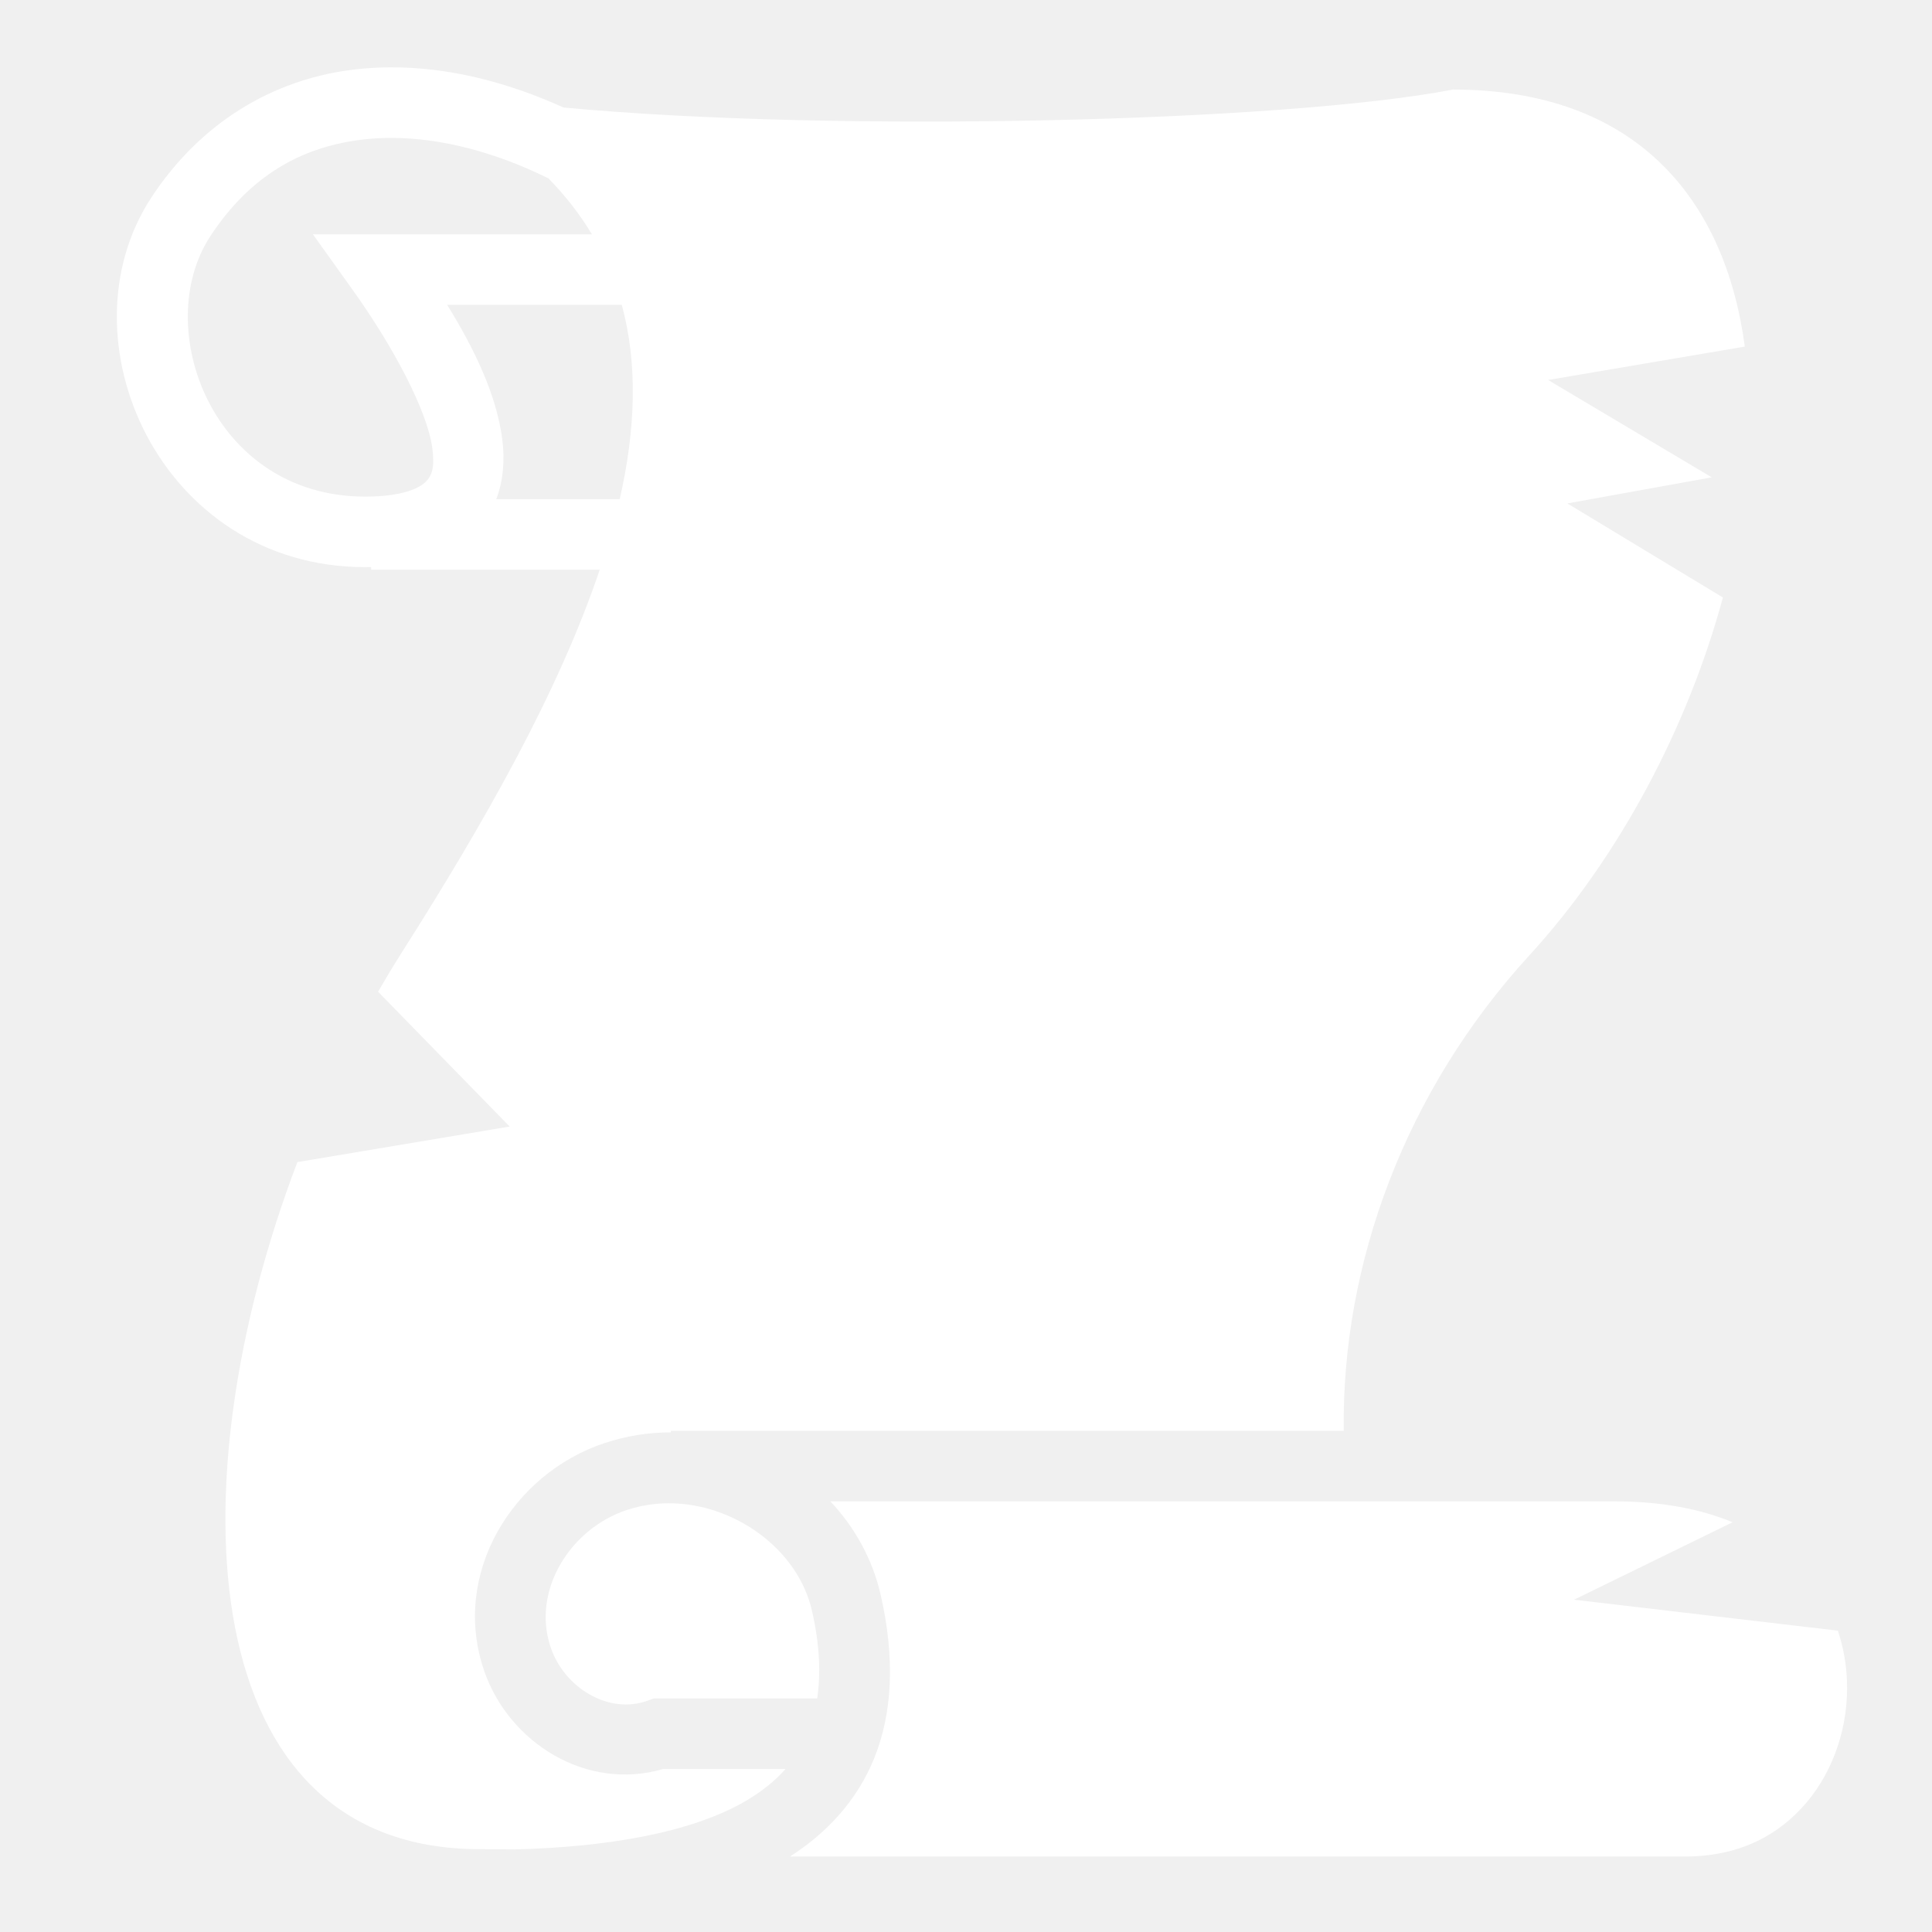
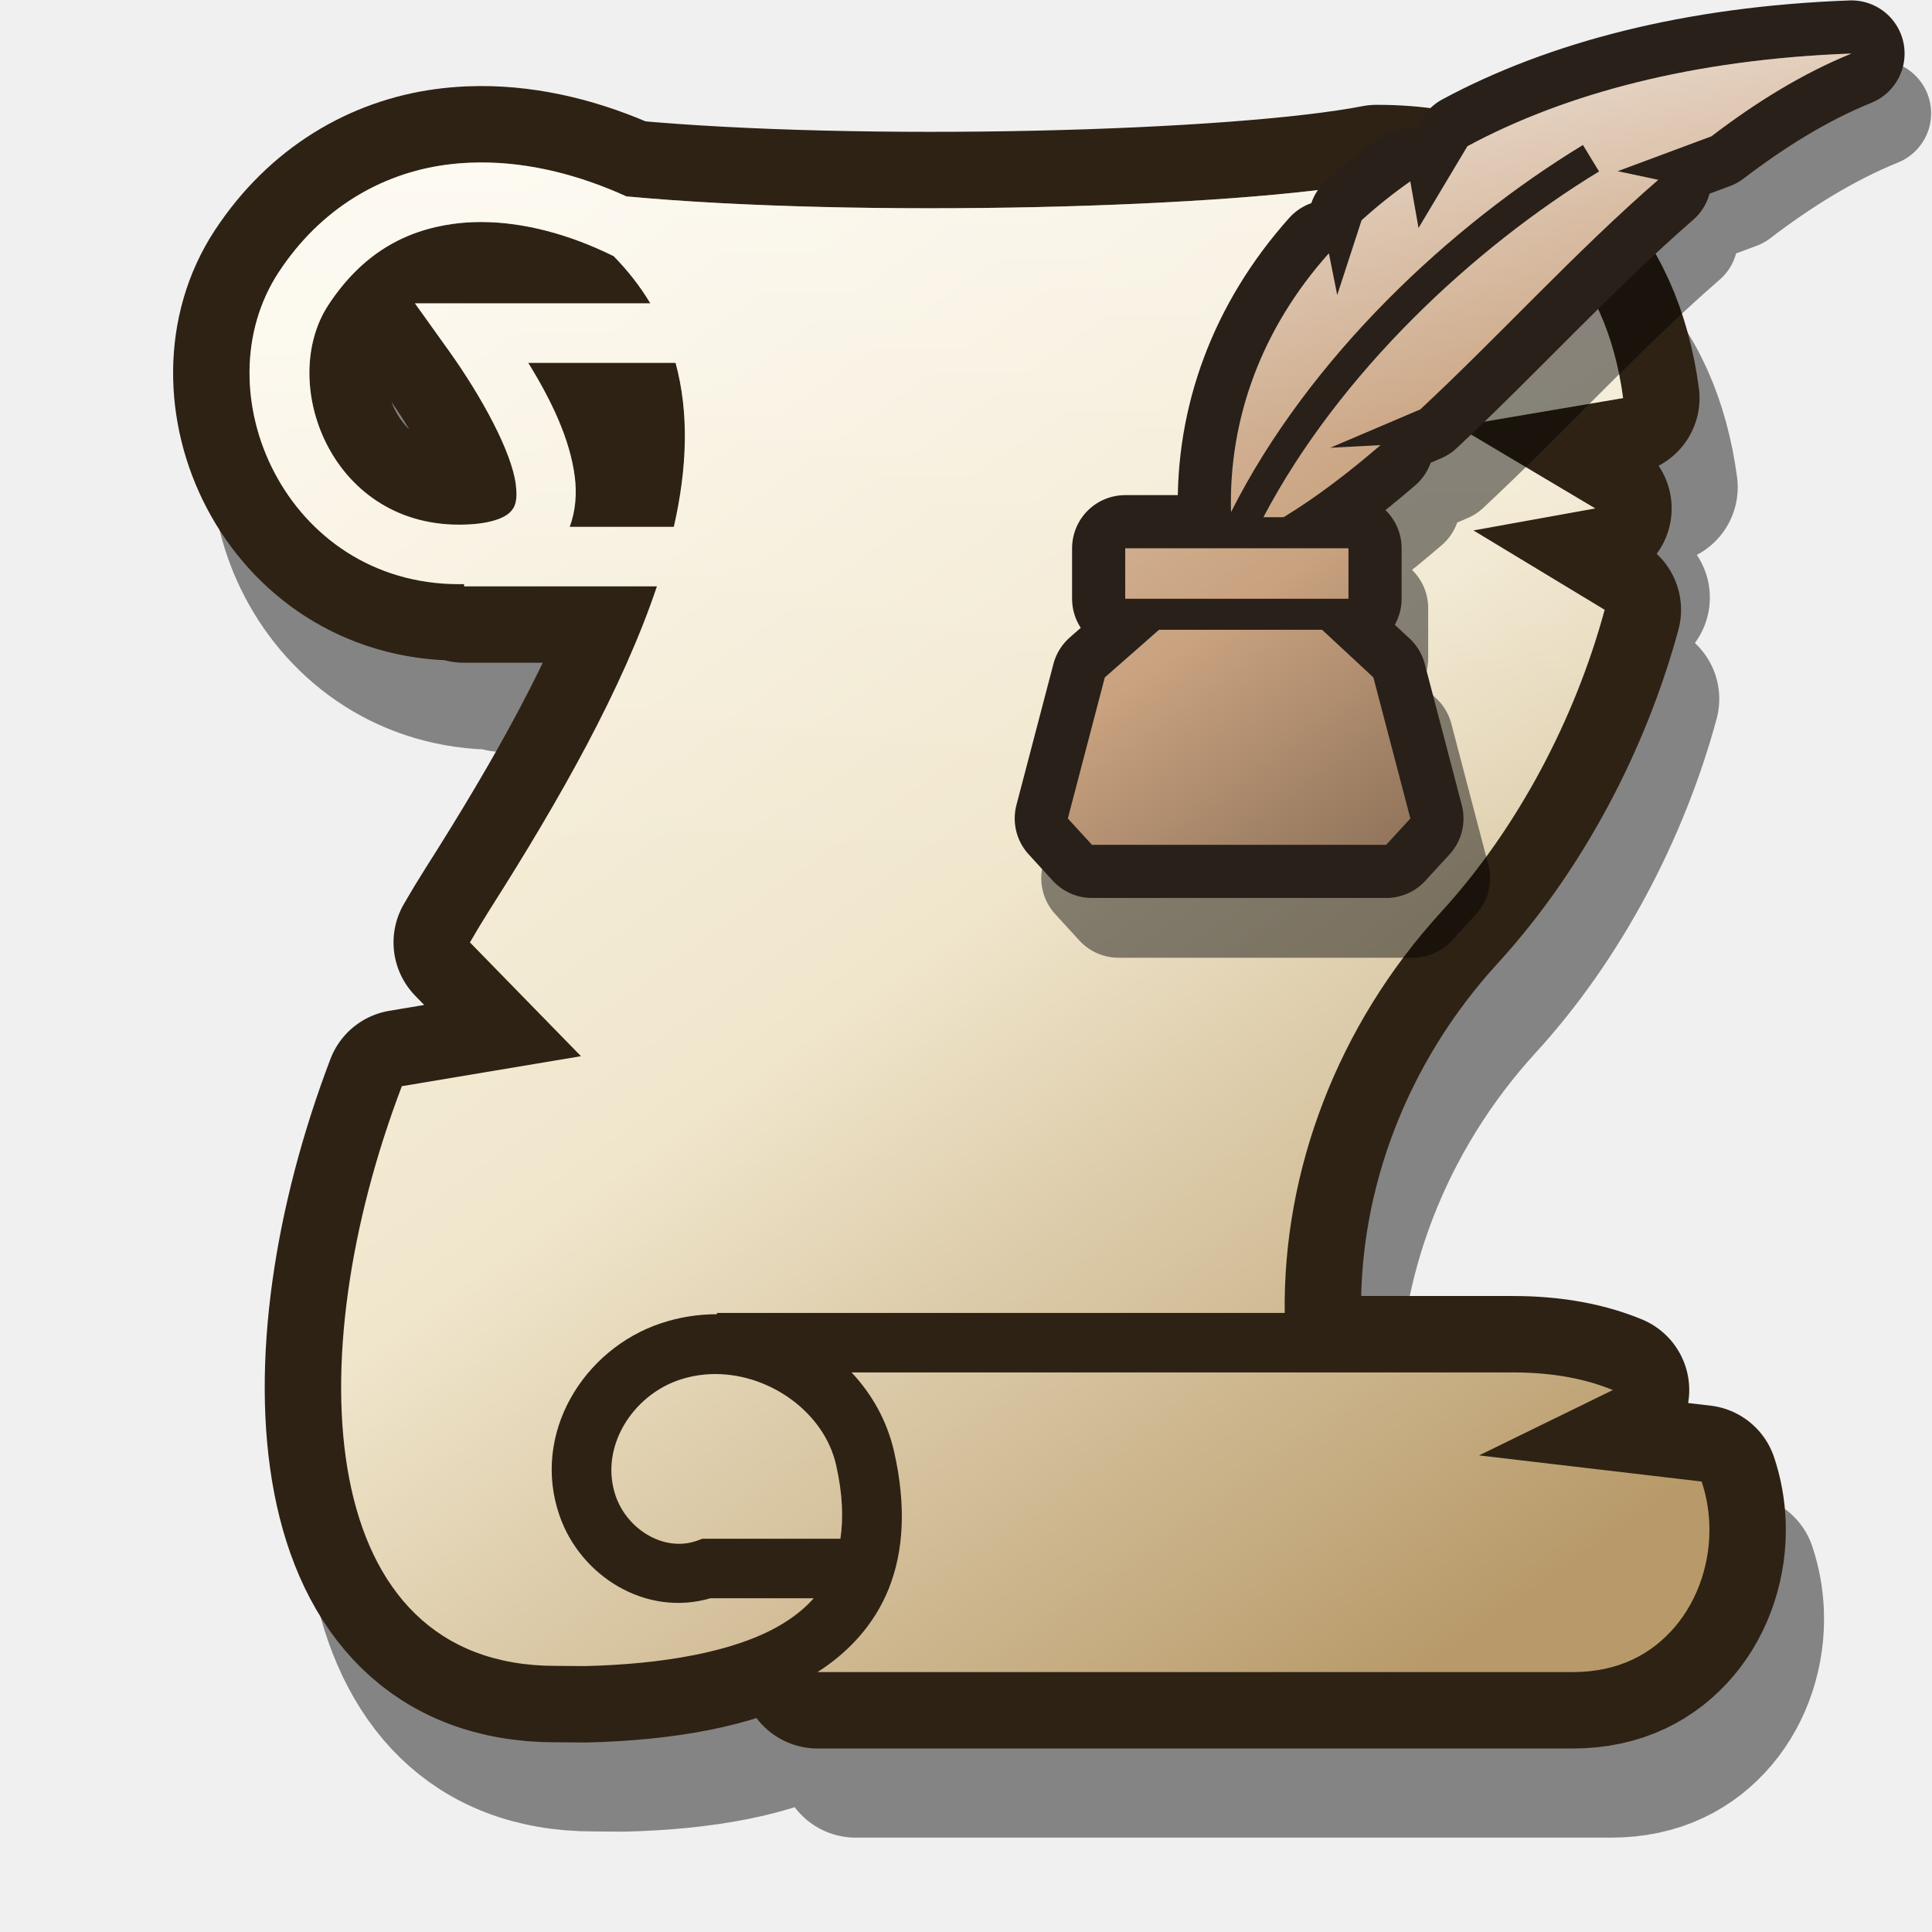
<svg xmlns="http://www.w3.org/2000/svg" viewBox="0 0 512 512">
-   <path fill="#ffffff" d="M103.432 17.844c-1.118.005-2.234.032-3.348.08-2.547.11-5.083.334-7.604.678-20.167 2.747-39.158 13.667-52.324 33.67-24.613 37.4 2.194 98.025 56.625 98.025.536 0 1.058-.012 1.583-.022v.704h60.565c-10.758 31.994-30.298 66.596-52.448 101.43-2.162 3.4-4.254 6.878-6.29 10.406l34.878 35.733-56.263 9.423c-32.728 85.966-27.42 182.074 48.277 182.074v-.002l9.31.066c23.83-.57 46.732-4.298 61.325-12.887 4.174-2.458 7.63-5.237 10.467-8.42h-32.446c-20.33 5.95-40.8-6.94-47.396-25.922-8.956-25.77 7.52-52.36 31.867-60.452 5.803-1.93 11.723-2.834 17.565-2.834v-.406h178.33c-.57-44.403 16.35-90.125 49.184-126 23.955-26.176 42.03-60.624 51.3-94.846l-41.225-24.932 38.272-6.906-43.37-25.807h-.005l.002-.002.002.002 52.127-8.85c-5.232-39.134-28.84-68.113-77.37-68.113C341.14 32.26 222.11 35.29 149.34 28.496c-14.888-6.763-30.547-10.723-45.908-10.652zm.464 18.703c13.137.043 27.407 3.804 41.247 10.63l.033-.07c4.667 4.735 8.542 9.737 11.68 14.985H82.92l10.574 14.78c10.608 14.83 19.803 31.99 21.09 42.024.643 5.017-.11 7.167-1.814 8.836-1.705 1.67-6.228 3.875-15.99 3.875-40.587 0-56.878-44.952-41.012-69.06C66.238 46.64 79.582 39.22 95.002 37.12c2.89-.395 5.863-.583 8.894-.573zM118.5 80.78h46.28c4.275 15.734 3.656 33.07-.544 51.51H131.52c1.9-5.027 2.268-10.574 1.6-15.77-1.527-11.913-7.405-24.065-14.62-35.74zm101.553 317.095c6.44 6.84 11.192 15.31 13.37 24.914 3.797 16.736 3.092 31.208-1.767 43.204-4.526 11.175-12.576 19.79-22.29 26h237.19c14.448 0 24.887-5.678 32.2-14.318 7.312-8.64 11.2-20.514 10.705-32.352-.186-4.473-.978-8.913-2.407-13.18l-69.91-8.205 42.017-20.528c-8.32-3.442-18.64-5.537-31.375-5.537H220.053zm-42.668.506c-1.152-.003-2.306.048-3.457.153-2.633.242-5.256.775-7.824 1.63-15.11 5.02-25.338 21.54-20.11 36.583 3.673 10.57 15.347 17.71 25.654 13.938l1.555-.57h43.354c.946-6.36.754-13.882-1.358-23.192-3.71-16.358-20.543-28.483-37.815-28.54z" />
+   <defs>
+     <linearGradient id="g-main" gradientUnits="userSpaceOnUse" x1="96" y1="32" x2="416" y2="480">
+       <stop offset="0" stop-color="#fbf6e8" />
+       <stop offset="0.5" stop-color="#f0e6cc" />
+       <stop offset="1" stop-color="#b89a6a" />
+     </linearGradient>
+     <linearGradient id="r-main" gradientUnits="userSpaceOnUse" x1="0" y1="0" x2="0" y2="512">
+       <stop offset="0" stop-color="#fff" stop-opacity="0.45" />
+       <stop offset="0.22" stop-color="#fff" stop-opacity="0.2" />
+       <stop offset="0.48" stop-color="#fff" stop-opacity="0" />
+     </linearGradient>
+     <clipPath id="c-main">
+       <path d="M103.432 17.844c-1.118.005-2.234.032-3.348.08-2.547.11-5.083.334-7.604.678-20.167 2.747-39.158 13.667-52.324 33.67-24.613 37.4 2.194 98.025 56.625 98.025.536 0 1.058-.012 1.583-.022v.704h60.565c-10.758 31.994-30.298 66.596-52.448 101.43-2.162 3.4-4.254 6.878-6.29 10.406l34.878 35.733-56.263 9.423c-32.728 85.966-27.42 182.074 48.277 182.074v-.002l9.31.066c23.83-.57 46.732-4.298 61.325-12.887 4.174-2.458 7.63-5.237 10.467-8.42h-32.446c-20.33 5.95-40.8-6.94-47.396-25.922-8.956-25.77 7.52-52.36 31.867-60.452 5.803-1.93 11.723-2.834 17.565-2.834v-.406h178.33c-.57-44.403 16.35-90.125 49.184-126 23.955-26.176 42.03-60.624 51.3-94.846l-41.225-24.932 38.272-6.906-43.37-25.807h-.005l.002-.002.002.002 52.127-8.85c-5.232-39.134-28.84-68.113-77.37-68.113C341.14 32.26 222.11 35.29 149.34 28.496c-14.888-6.763-30.547-10.723-45.908-10.652zm.464 18.703c13.137.043 27.407 3.804 41.247 10.63l.033-.07c4.667 4.735 8.542 9.737 11.68 14.985H82.92l10.574 14.78c10.608 14.83 19.803 31.99 21.09 42.024.643 5.017-.11 7.167-1.814 8.836-1.705 1.67-6.228 3.875-15.99 3.875-40.587 0-56.878-44.952-41.012-69.06C66.238 46.64 79.582 39.22 95.002 37.12c2.89-.395 5.863-.583 8.894-.573zM118.5 80.78h46.28c4.275 15.734 3.656 33.07-.544 51.51H131.52c1.9-5.027 2.268-10.574 1.6-15.77-1.527-11.913-7.405-24.065-14.62-35.74zm101.553 317.095c6.44 6.84 11.192 15.31 13.37 24.914 3.797 16.736 3.092 31.208-1.767 43.204-4.526 11.175-12.576 19.79-22.29 26h237.19c14.448 0 24.887-5.678 32.2-14.318 7.312-8.64 11.2-20.514 10.705-32.352-.186-4.473-.978-8.913-2.407-13.18l-69.91-8.205 42.017-20.528c-8.32-3.442-18.64-5.537-31.375-5.537H220.053zm-42.668.506c-1.152-.003-2.306.048-3.457.153-2.633.242-5.256.775-7.824 1.63-15.11 5.02-25.338 21.54-20.11 36.583 3.673 10.57 15.347 17.71 25.654 13.938l1.555-.57h43.354c.946-6.36.754-13.882-1.358-23.192-3.71-16.358-20.543-28.483-37.815-28.54z" />
+     </clipPath>
+   </defs>
+   <g transform="translate(40 28) scale(0.84375)">
+     <g opacity="0.45" transform="translate(12 28)">
+       <path d="M103.432 17.844c-1.118.005-2.234.032-3.348.08-2.547.11-5.083.334-7.604.678-20.167 2.747-39.158 13.667-52.324 33.67-24.613 37.4 2.194 98.025 56.625 98.025.536 0 1.058-.012 1.583-.022v.704h60.565c-10.758 31.994-30.298 66.596-52.448 101.43-2.162 3.4-4.254 6.878-6.29 10.406l34.878 35.733-56.263 9.423c-32.728 85.966-27.42 182.074 48.277 182.074v-.002l9.31.066c23.83-.57 46.732-4.298 61.325-12.887 4.174-2.458 7.63-5.237 10.467-8.42h-32.446c-20.33 5.95-40.8-6.94-47.396-25.922-8.956-25.77 7.52-52.36 31.867-60.452 5.803-1.93 11.723-2.834 17.565-2.834v-.406h178.33c-.57-44.403 16.35-90.125 49.184-126 23.955-26.176 42.03-60.624 51.3-94.846l-41.225-24.932 38.272-6.906-43.37-25.807h-.005l.002-.002.002.002 52.127-8.85c-5.232-39.134-28.84-68.113-77.37-68.113C341.14 32.26 222.11 35.29 149.34 28.496c-14.888-6.763-30.547-10.723-45.908-10.652zm.464 18.703c13.137.043 27.407 3.804 41.247 10.63l.033-.07c4.667 4.735 8.542 9.737 11.68 14.985H82.92l10.574 14.78c10.608 14.83 19.803 31.99 21.09 42.024.643 5.017-.11 7.167-1.814 8.836-1.705 1.67-6.228 3.875-15.99 3.875-40.587 0-56.878-44.952-41.012-69.06C66.238 46.64 79.582 39.22 95.002 37.12c2.89-.395 5.863-.583 8.894-.573zM118.5 80.78h46.28c4.275 15.734 3.656 33.07-.544 51.51H131.52c1.9-5.027 2.268-10.574 1.6-15.77-1.527-11.913-7.405-24.065-14.62-35.74zm101.553 317.095c6.44 6.84 11.192 15.31 13.37 24.914 3.797 16.736 3.092 31.208-1.767 43.204-4.526 11.175-12.576 19.79-22.29 26h237.19c14.448 0 24.887-5.678 32.2-14.318 7.312-8.64 11.2-20.514 10.705-32.352-.186-4.473-.978-8.913-2.407-13.18l-69.91-8.205 42.017-20.528c-8.32-3.442-18.64-5.537-31.375-5.537H220.053zm-42.668.506c-1.152-.003-2.306.048-3.457.153-2.633.242-5.256.775-7.824 1.63-15.11 5.02-25.338 21.54-20.11 36.583 3.673 10.57 15.347 17.71 25.654 13.938l1.555-.57h43.354c.946-6.36.754-13.882-1.358-23.192-3.71-16.358-20.543-28.483-37.815-28.54z" fill="#000" stroke="#000" stroke-width="48" stroke-linejoin="round" />
+     </g>
+     <path d="M103.432 17.844c-1.118.005-2.234.032-3.348.08-2.547.11-5.083.334-7.604.678-20.167 2.747-39.158 13.667-52.324 33.67-24.613 37.4 2.194 98.025 56.625 98.025.536 0 1.058-.012 1.583-.022v.704h60.565c-10.758 31.994-30.298 66.596-52.448 101.43-2.162 3.4-4.254 6.878-6.29 10.406l34.878 35.733-56.263 9.423c-32.728 85.966-27.42 182.074 48.277 182.074v-.002l9.31.066c23.83-.57 46.732-4.298 61.325-12.887 4.174-2.458 7.63-5.237 10.467-8.42h-32.446c-20.33 5.95-40.8-6.94-47.396-25.922-8.956-25.77 7.52-52.36 31.867-60.452 5.803-1.93 11.723-2.834 17.565-2.834v-.406h178.33c-.57-44.403 16.35-90.125 49.184-126 23.955-26.176 42.03-60.624 51.3-94.846l-41.225-24.932 38.272-6.906-43.37-25.807h-.005l.002-.002.002.002 52.127-8.85c-5.232-39.134-28.84-68.113-77.37-68.113C341.14 32.26 222.11 35.29 149.34 28.496c-14.888-6.763-30.547-10.723-45.908-10.652zm.464 18.703c13.137.043 27.407 3.804 41.247 10.63l.033-.07c4.667 4.735 8.542 9.737 11.68 14.985H82.92l10.574 14.78c10.608 14.83 19.803 31.99 21.09 42.024.643 5.017-.11 7.167-1.814 8.836-1.705 1.67-6.228 3.875-15.99 3.875-40.587 0-56.878-44.952-41.012-69.06C66.238 46.64 79.582 39.22 95.002 37.12c2.89-.395 5.863-.583 8.894-.573zM118.5 80.78h46.28c4.275 15.734 3.656 33.07-.544 51.51H131.52c1.9-5.027 2.268-10.574 1.6-15.77-1.527-11.913-7.405-24.065-14.62-35.74zm101.553 317.095c6.44 6.84 11.192 15.31 13.37 24.914 3.797 16.736 3.092 31.208-1.767 43.204-4.526 11.175-12.576 19.79-22.29 26h237.19c14.448 0 24.887-5.678 32.2-14.318 7.312-8.64 11.2-20.514 10.705-32.352-.186-4.473-.978-8.913-2.407-13.18l-69.91-8.205 42.017-20.528c-8.32-3.442-18.64-5.537-31.375-5.537H220.053zm-42.668.506c-1.152-.003-2.306.048-3.457.153-2.633.242-5.256.775-7.824 1.63-15.11 5.02-25.338 21.54-20.11 36.583 3.673 10.57 15.347 17.71 25.654 13.938l1.555-.57h43.354c.946-6.36.754-13.882-1.358-23.192-3.71-16.358-20.543-28.483-37.815-28.54z" fill="#2e2214" stroke="#2e2214" stroke-width="48" stroke-linejoin="round" stroke-linecap="round" />
+     <path d="M103.432 17.844c-1.118.005-2.234.032-3.348.08-2.547.11-5.083.334-7.604.678-20.167 2.747-39.158 13.667-52.324 33.67-24.613 37.4 2.194 98.025 56.625 98.025.536 0 1.058-.012 1.583-.022v.704h60.565c-10.758 31.994-30.298 66.596-52.448 101.43-2.162 3.4-4.254 6.878-6.29 10.406l34.878 35.733-56.263 9.423c-32.728 85.966-27.42 182.074 48.277 182.074v-.002l9.31.066c23.83-.57 46.732-4.298 61.325-12.887 4.174-2.458 7.63-5.237 10.467-8.42h-32.446c-20.33 5.95-40.8-6.94-47.396-25.922-8.956-25.77 7.52-52.36 31.867-60.452 5.803-1.93 11.723-2.834 17.565-2.834v-.406h178.33c-.57-44.403 16.35-90.125 49.184-126 23.955-26.176 42.03-60.624 51.3-94.846l-41.225-24.932 38.272-6.906-43.37-25.807h-.005l.002-.002.002.002 52.127-8.85c-5.232-39.134-28.84-68.113-77.37-68.113C341.14 32.26 222.11 35.29 149.34 28.496c-14.888-6.763-30.547-10.723-45.908-10.652zm.464 18.703c13.137.043 27.407 3.804 41.247 10.63l.033-.07c4.667 4.735 8.542 9.737 11.68 14.985H82.92l10.574 14.78c10.608 14.83 19.803 31.99 21.09 42.024.643 5.017-.11 7.167-1.814 8.836-1.705 1.67-6.228 3.875-15.99 3.875-40.587 0-56.878-44.952-41.012-69.06C66.238 46.64 79.582 39.22 95.002 37.12c2.89-.395 5.863-.583 8.894-.573zM118.5 80.78h46.28c4.275 15.734 3.656 33.07-.544 51.51H131.52c1.9-5.027 2.268-10.574 1.6-15.77-1.527-11.913-7.405-24.065-14.62-35.74zm101.553 317.095c6.44 6.84 11.192 15.31 13.37 24.914 3.797 16.736 3.092 31.208-1.767 43.204-4.526 11.175-12.576 19.79-22.29 26h237.19c14.448 0 24.887-5.678 32.2-14.318 7.312-8.64 11.2-20.514 10.705-32.352-.186-4.473-.978-8.913-2.407-13.18l-69.91-8.205 42.017-20.528c-8.32-3.442-18.64-5.537-31.375-5.537H220.053zm-42.668.506c-1.152-.003-2.306.048-3.457.153-2.633.242-5.256.775-7.824 1.63-15.11 5.02-25.338 21.54-20.11 36.583 3.673 10.57 15.347 17.71 25.654 13.938l1.555-.57h43.354c.946-6.36.754-13.882-1.358-23.192-3.71-16.358-20.543-28.483-37.815-28.54z" fill="url(#g-main)" />
+     <rect x="0" y="0" width="512" height="512" clip-path="url(#c-main)" fill="url(#r-main)" />
+   </g>
+   <defs>
+     <linearGradient id="g-acc" gradientUnits="userSpaceOnUse" x1="96" y1="32" x2="416" y2="480">
+       <stop offset="0" stop-color="#e1ccb9" />
+       <stop offset="0.5" stop-color="#c9a27f" />
+       <stop offset="1" stop-color="#6f5946" />
+     </linearGradient>
+     <linearGradient id="r-acc" gradientUnits="userSpaceOnUse" x1="0" y1="0" x2="0" y2="512">
+       <stop offset="0" stop-color="#fff" stop-opacity="0.45" />
+       <stop offset="0.22" stop-color="#fff" stop-opacity="0.2" />
+       <stop offset="0.48" stop-color="#fff" stop-opacity="0" />
+     </linearGradient>
+     <clipPath id="c-acc">
+       <path d="M496.938 14.063c-95.14 3.496-172.297 24.08-231.282 55.812l-29.47 49.28-4.967-28.093c-10.535 7.402-20.314 15.222-29.314 23.407l-14.687 45.06-5.032-25.155c-40.65 45.507-60.41 99.864-58.938 155.906 47.273-93.667 132.404-172.727 211.97-221.155l9.717 15.97c-75.312 45.838-156.387 121.202-202.187 208.25h12.156c19.78-12.02 39.16-26.858 58.406-43.44l-30.28 1.595 54.218-23.094c46.875-43.637 93.465-94.974 143.313-138.28l-24.47-5.19 56.5-21.03c26.853-20.485 54.8-37.844 84.344-49.843zM59.53 312.03v30.408H194V312.03H59.53zm20.376 49.095L47.25 389.813 24.97 474.78l14.53 15.876h177.22l14.56-15.875L209 389.814l-30.906-28.688H79.906z" />
+     </clipPath>
+   </defs>
+   <g transform="translate(272 8) scale(0.44)">
+     <g opacity="0.45" transform="translate(16 36)">
+       <path d="M496.938 14.063c-95.14 3.496-172.297 24.08-231.282 55.812l-29.47 49.28-4.967-28.093c-10.535 7.402-20.314 15.222-29.314 23.407l-14.687 45.06-5.032-25.155c-40.65 45.507-60.41 99.864-58.938 155.906 47.273-93.667 132.404-172.727 211.97-221.155l9.717 15.97c-75.312 45.838-156.387 121.202-202.187 208.25h12.156c19.78-12.02 39.16-26.858 58.406-43.44l-30.28 1.595 54.218-23.094c46.875-43.637 93.465-94.974 143.313-138.28l-24.47-5.19 56.5-21.03c26.853-20.485 54.8-37.844 84.344-49.843zM59.53 312.03v30.408H194V312.03H59.53zm20.376 49.095L47.25 389.813 24.97 474.78l14.53 15.876h177.22l14.56-15.875L209 389.814l-30.906-28.688H79.906z" fill="#000" stroke="#000" stroke-width="64" stroke-linejoin="round" />
+     </g>
+     <path d="M496.938 14.063c-95.14 3.496-172.297 24.08-231.282 55.812l-29.47 49.28-4.967-28.093c-10.535 7.402-20.314 15.222-29.314 23.407l-14.687 45.06-5.032-25.155c-40.65 45.507-60.41 99.864-58.938 155.906 47.273-93.667 132.404-172.727 211.97-221.155l9.717 15.97c-75.312 45.838-156.387 121.202-202.187 208.25h12.156c19.78-12.02 39.16-26.858 58.406-43.44l-30.28 1.595 54.218-23.094c46.875-43.637 93.465-94.974 143.313-138.28l-24.47-5.19 56.5-21.03c26.853-20.485 54.8-37.844 84.344-49.843zM59.53 312.03v30.408H194V312.03H59.53zm20.376 49.095L47.25 389.813 24.97 474.78l14.53 15.876h177.22l14.56-15.875L209 389.814l-30.906-28.688H79.906z" fill="#282019" stroke="#282019" stroke-width="64" stroke-linejoin="round" stroke-linecap="round" />
+     <path d="M496.938 14.063c-95.14 3.496-172.297 24.08-231.282 55.812l-29.47 49.28-4.967-28.093c-10.535 7.402-20.314 15.222-29.314 23.407l-14.687 45.06-5.032-25.155c-40.65 45.507-60.41 99.864-58.938 155.906 47.273-93.667 132.404-172.727 211.97-221.155l9.717 15.97c-75.312 45.838-156.387 121.202-202.187 208.25h12.156c19.78-12.02 39.16-26.858 58.406-43.44l-30.28 1.595 54.218-23.094c46.875-43.637 93.465-94.974 143.313-138.28l-24.47-5.19 56.5-21.03c26.853-20.485 54.8-37.844 84.344-49.843zM59.53 312.03v30.408H194V312.03H59.53zm20.376 49.095L47.25 389.813 24.97 474.78l14.53 15.876h177.22l14.56-15.875L209 389.814l-30.906-28.688H79.906z" fill="url(#g-acc)" />
+     <rect x="0" y="0" width="512" height="512" clip-path="url(#c-acc)" fill="url(#r-acc)" />
+   </g>
</svg>
